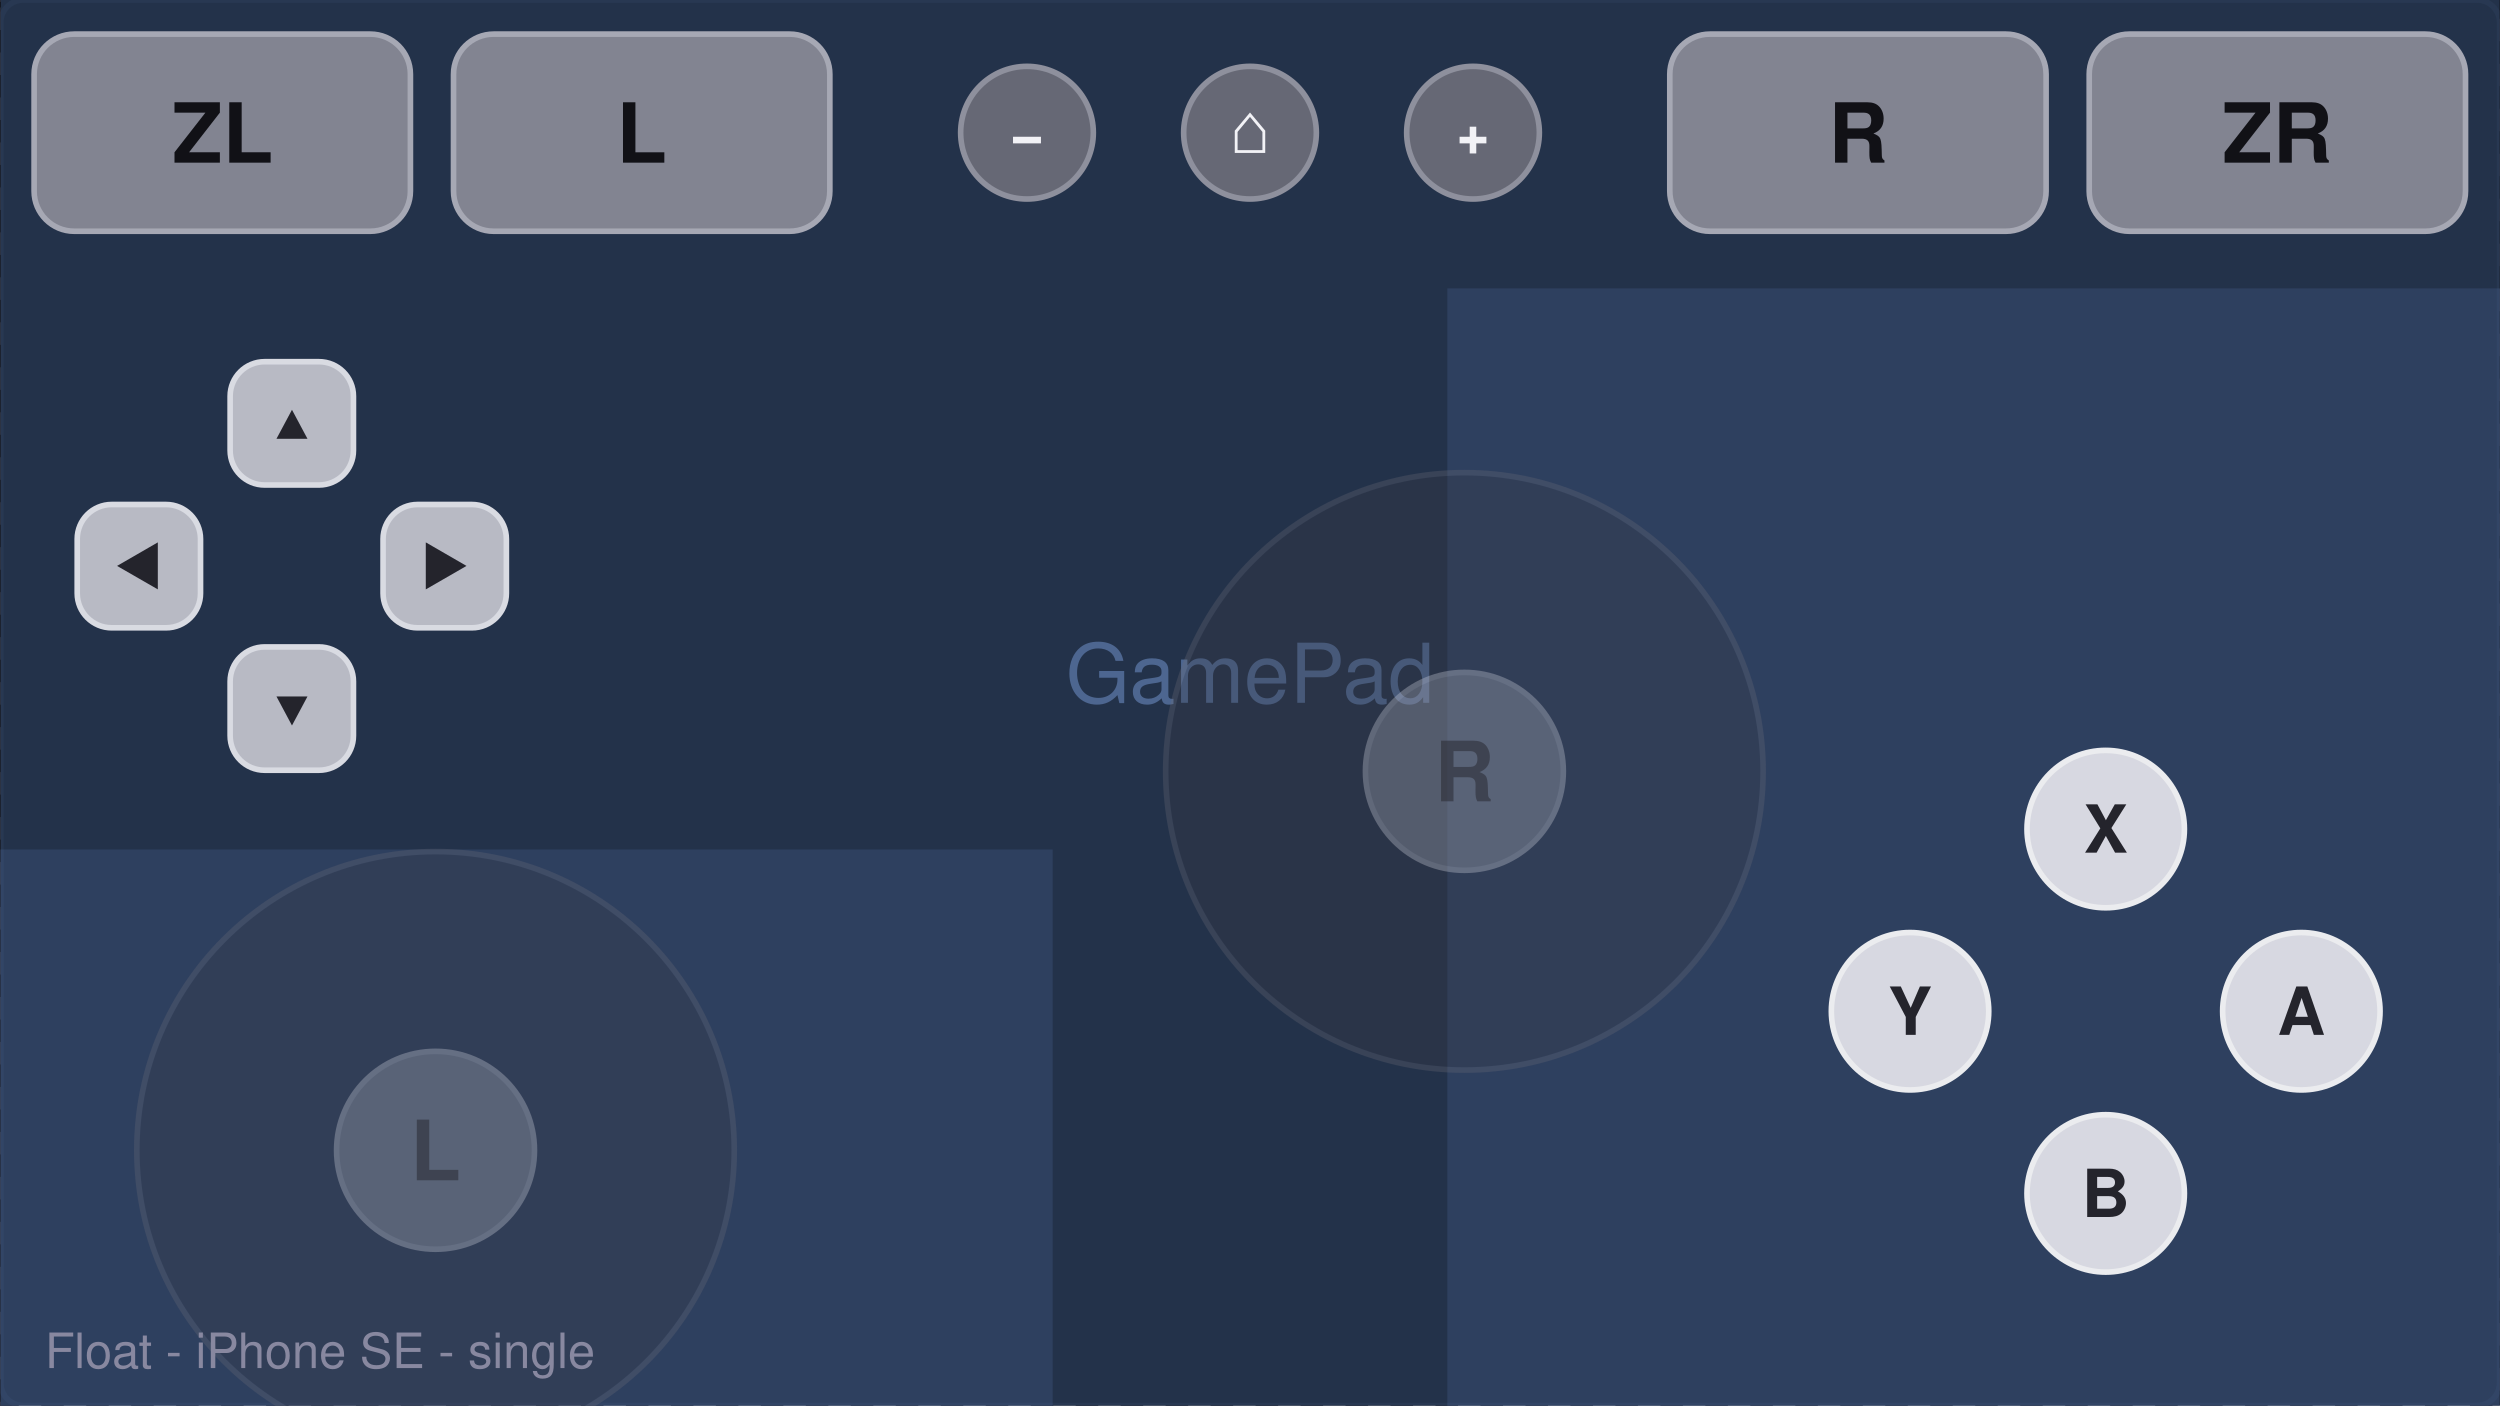
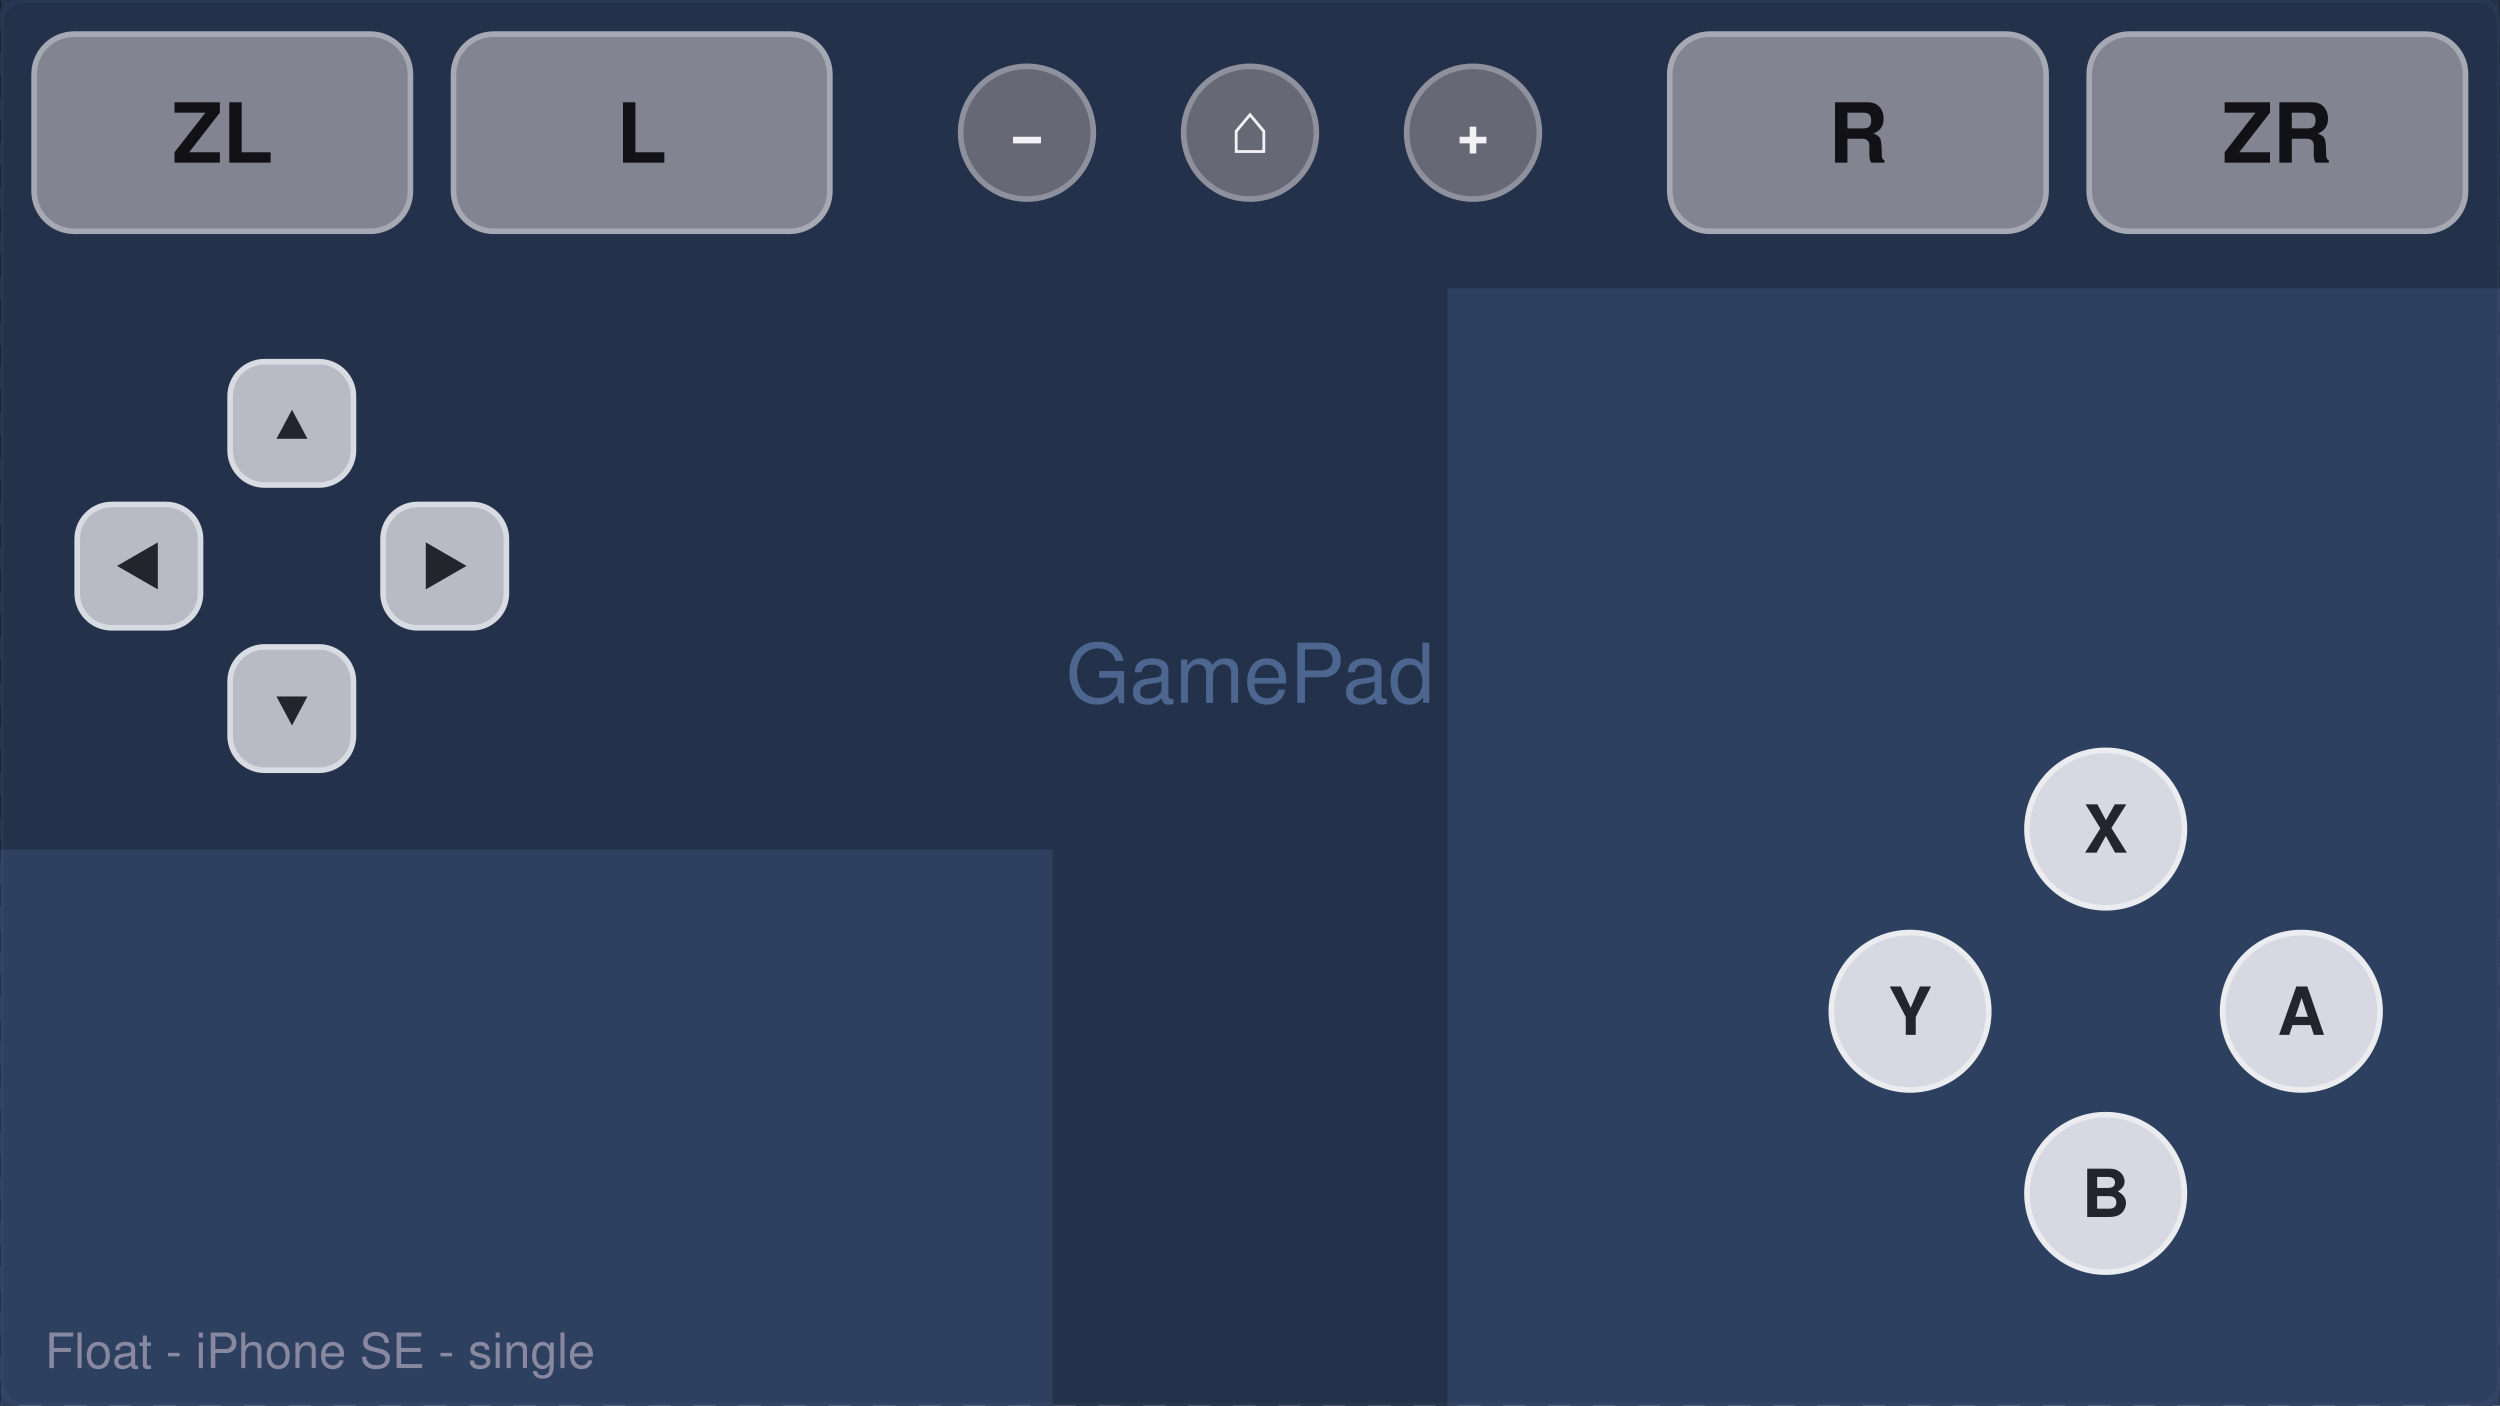
<svg xmlns="http://www.w3.org/2000/svg" width="667" height="375" viewBox="0 0 667.0 375.0" font-family="-apple-system, Helvetica, sans-serif">
  <rect width="100%" height="100%" fill="#101014" />
  <rect x="0.0" y="0.0" width="667.0" height="375.0" fill="none" stroke="#2a2a33" stroke-dasharray="6 6" />
  <rect x="0.2" y="0.0" width="666.7" height="375.0" fill="#23324a" />
  <text x="333.5" y="187.5" fill="#4d6690" font-size="22" text-anchor="middle">GamePad</text>
  <rect x="0.2" y="0.0" width="666.7" height="375.0" rx="6.0" fill="none" stroke="#4d6690" stroke-width="1.5" opacity="0.12" />
  <rect x="9.1" y="9.1" width="100.4" height="52.6" rx="10.7" fill="#8d8d99" stroke="#b5b5c0" stroke-width="1.5" opacity="0.9" />
  <text x="59.4" y="43.4" fill="#111116" font-size="22.1" font-weight="600" text-anchor="middle" opacity="1.0">ZL</text>
  <rect x="121.0" y="9.1" width="100.4" height="52.6" rx="10.7" fill="#8d8d99" stroke="#b5b5c0" stroke-width="1.5" opacity="0.9" />
  <text x="171.2" y="43.4" fill="#111116" font-size="22.1" font-weight="600" text-anchor="middle" opacity="1.0">L</text>
  <rect x="557.4" y="9.1" width="100.4" height="52.6" rx="10.7" fill="#8d8d99" stroke="#b5b5c0" stroke-width="1.5" opacity="0.9" />
  <text x="607.6" y="43.4" fill="#111116" font-size="22.1" font-weight="600" text-anchor="middle" opacity="1.0">ZR</text>
  <rect x="445.5" y="9.1" width="100.4" height="52.6" rx="10.7" fill="#8d8d99" stroke="#b5b5c0" stroke-width="1.5" opacity="0.9" />
  <text x="495.8" y="43.4" fill="#111116" font-size="22.1" font-weight="600" text-anchor="middle" opacity="1.0">R</text>
  <circle cx="274.0" cy="35.4" r="17.7" fill="#6e6e7a" stroke="#9a9aa6" stroke-width="1.5" opacity="0.9" />
  <text x="274.0" y="40.8" fill="#f2f2f6" font-size="14.8" font-weight="600" text-anchor="middle" opacity="1.0">−</text>
  <circle cx="333.5" cy="35.4" r="17.7" fill="#6e6e7a" stroke="#9a9aa6" stroke-width="1.5" opacity="0.9" />
  <text x="333.5" y="40.8" fill="#f2f2f6" font-size="14.8" font-weight="600" text-anchor="middle" opacity="1.0">⌂</text>
  <circle cx="393.0" cy="35.4" r="17.7" fill="#6e6e7a" stroke="#9a9aa6" stroke-width="1.5" opacity="0.9" />
  <text x="393.0" y="40.8" fill="#f2f2f6" font-size="14.8" font-weight="600" text-anchor="middle" opacity="1.0">+</text>
  <rect x="61.4" y="96.5" width="32.9" height="32.9" rx="9.2" fill="#c9c9d2" stroke="#ededf3" stroke-width="1.5" opacity="0.9" />
  <text x="77.9" y="118.0" fill="#24242c" font-size="13.8" font-weight="600" text-anchor="middle" opacity="1.0">▲</text>
  <rect x="61.4" y="172.6" width="32.9" height="32.9" rx="9.2" fill="#c9c9d2" stroke="#ededf3" stroke-width="1.5" opacity="0.9" />
  <text x="77.9" y="194.1" fill="#24242c" font-size="13.8" font-weight="600" text-anchor="middle" opacity="1.0">▼</text>
  <rect x="20.6" y="134.6" width="32.9" height="32.9" rx="9.2" fill="#c9c9d2" stroke="#ededf3" stroke-width="1.5" opacity="0.9" />
  <text x="37.0" y="156.0" fill="#24242c" font-size="13.8" font-weight="600" text-anchor="middle" opacity="1.0">◀</text>
  <rect x="102.2" y="134.6" width="32.9" height="32.9" rx="9.2" fill="#c9c9d2" stroke="#ededf3" stroke-width="1.5" opacity="0.9" />
  <text x="118.7" y="156.0" fill="#24242c" font-size="13.8" font-weight="600" text-anchor="middle" opacity="1.0">▶</text>
  <rect x="0.0" y="227.4" width="280.1" height="147.6" rx="0.0" fill="#7fa8ff" stroke="#7fa8ff" stroke-width="1.5" opacity="0.12" />
-   <circle cx="116.2" cy="306.9" r="79.7" fill="#3a3a44" stroke="#6a6a76" stroke-width="1.5" opacity="0.3" />
-   <circle cx="116.2" cy="306.9" r="26.4" fill="#b8b8c4" stroke="#e0e0ea" stroke-width="1.5" opacity="0.3" />
-   <text x="116.2" y="314.9" fill="#24242c" font-size="22.2" font-weight="600" text-anchor="middle" opacity="0.5">L</text>
  <rect x="386.9" y="77.7" width="280.1" height="297.3" rx="0.0" fill="#7fa8ff" stroke="#7fa8ff" stroke-width="1.5" opacity="0.12" />
-   <circle cx="390.7" cy="205.8" r="79.7" fill="#3a3a44" stroke="#6a6a76" stroke-width="1.5" opacity="0.3" />
-   <circle cx="390.7" cy="205.8" r="26.4" fill="#b8b8c4" stroke="#e0e0ea" stroke-width="1.5" opacity="0.3" />
-   <text x="390.7" y="213.8" fill="#24242c" font-size="22.2" font-weight="600" text-anchor="middle" opacity="0.5">R</text>
  <circle cx="561.8" cy="221.2" r="21.0" fill="#e9e9ef" stroke="#ffffff" stroke-width="1.5" opacity="0.9" />
  <text x="561.8" y="227.5" fill="#24242c" font-size="17.7" font-weight="600" text-anchor="middle" opacity="1.0">X</text>
  <circle cx="509.6" cy="269.8" r="21.0" fill="#e9e9ef" stroke="#ffffff" stroke-width="1.5" opacity="0.9" />
  <text x="509.6" y="276.1" fill="#24242c" font-size="17.7" font-weight="600" text-anchor="middle" opacity="1.0">Y</text>
  <circle cx="614.0" cy="269.8" r="21.0" fill="#e9e9ef" stroke="#ffffff" stroke-width="1.5" opacity="0.9" />
  <text x="614.0" y="276.1" fill="#24242c" font-size="17.7" font-weight="600" text-anchor="middle" opacity="1.0">A</text>
  <circle cx="561.8" cy="318.4" r="21.0" fill="#e9e9ef" stroke="#ffffff" stroke-width="1.5" opacity="0.9" />
  <text x="561.8" y="324.7" fill="#24242c" font-size="17.7" font-weight="600" text-anchor="middle" opacity="1.0">B</text>
  <text x="12" y="365.0" fill="#8888a0" font-size="13">Float - iPhone SE - single</text>
</svg>
